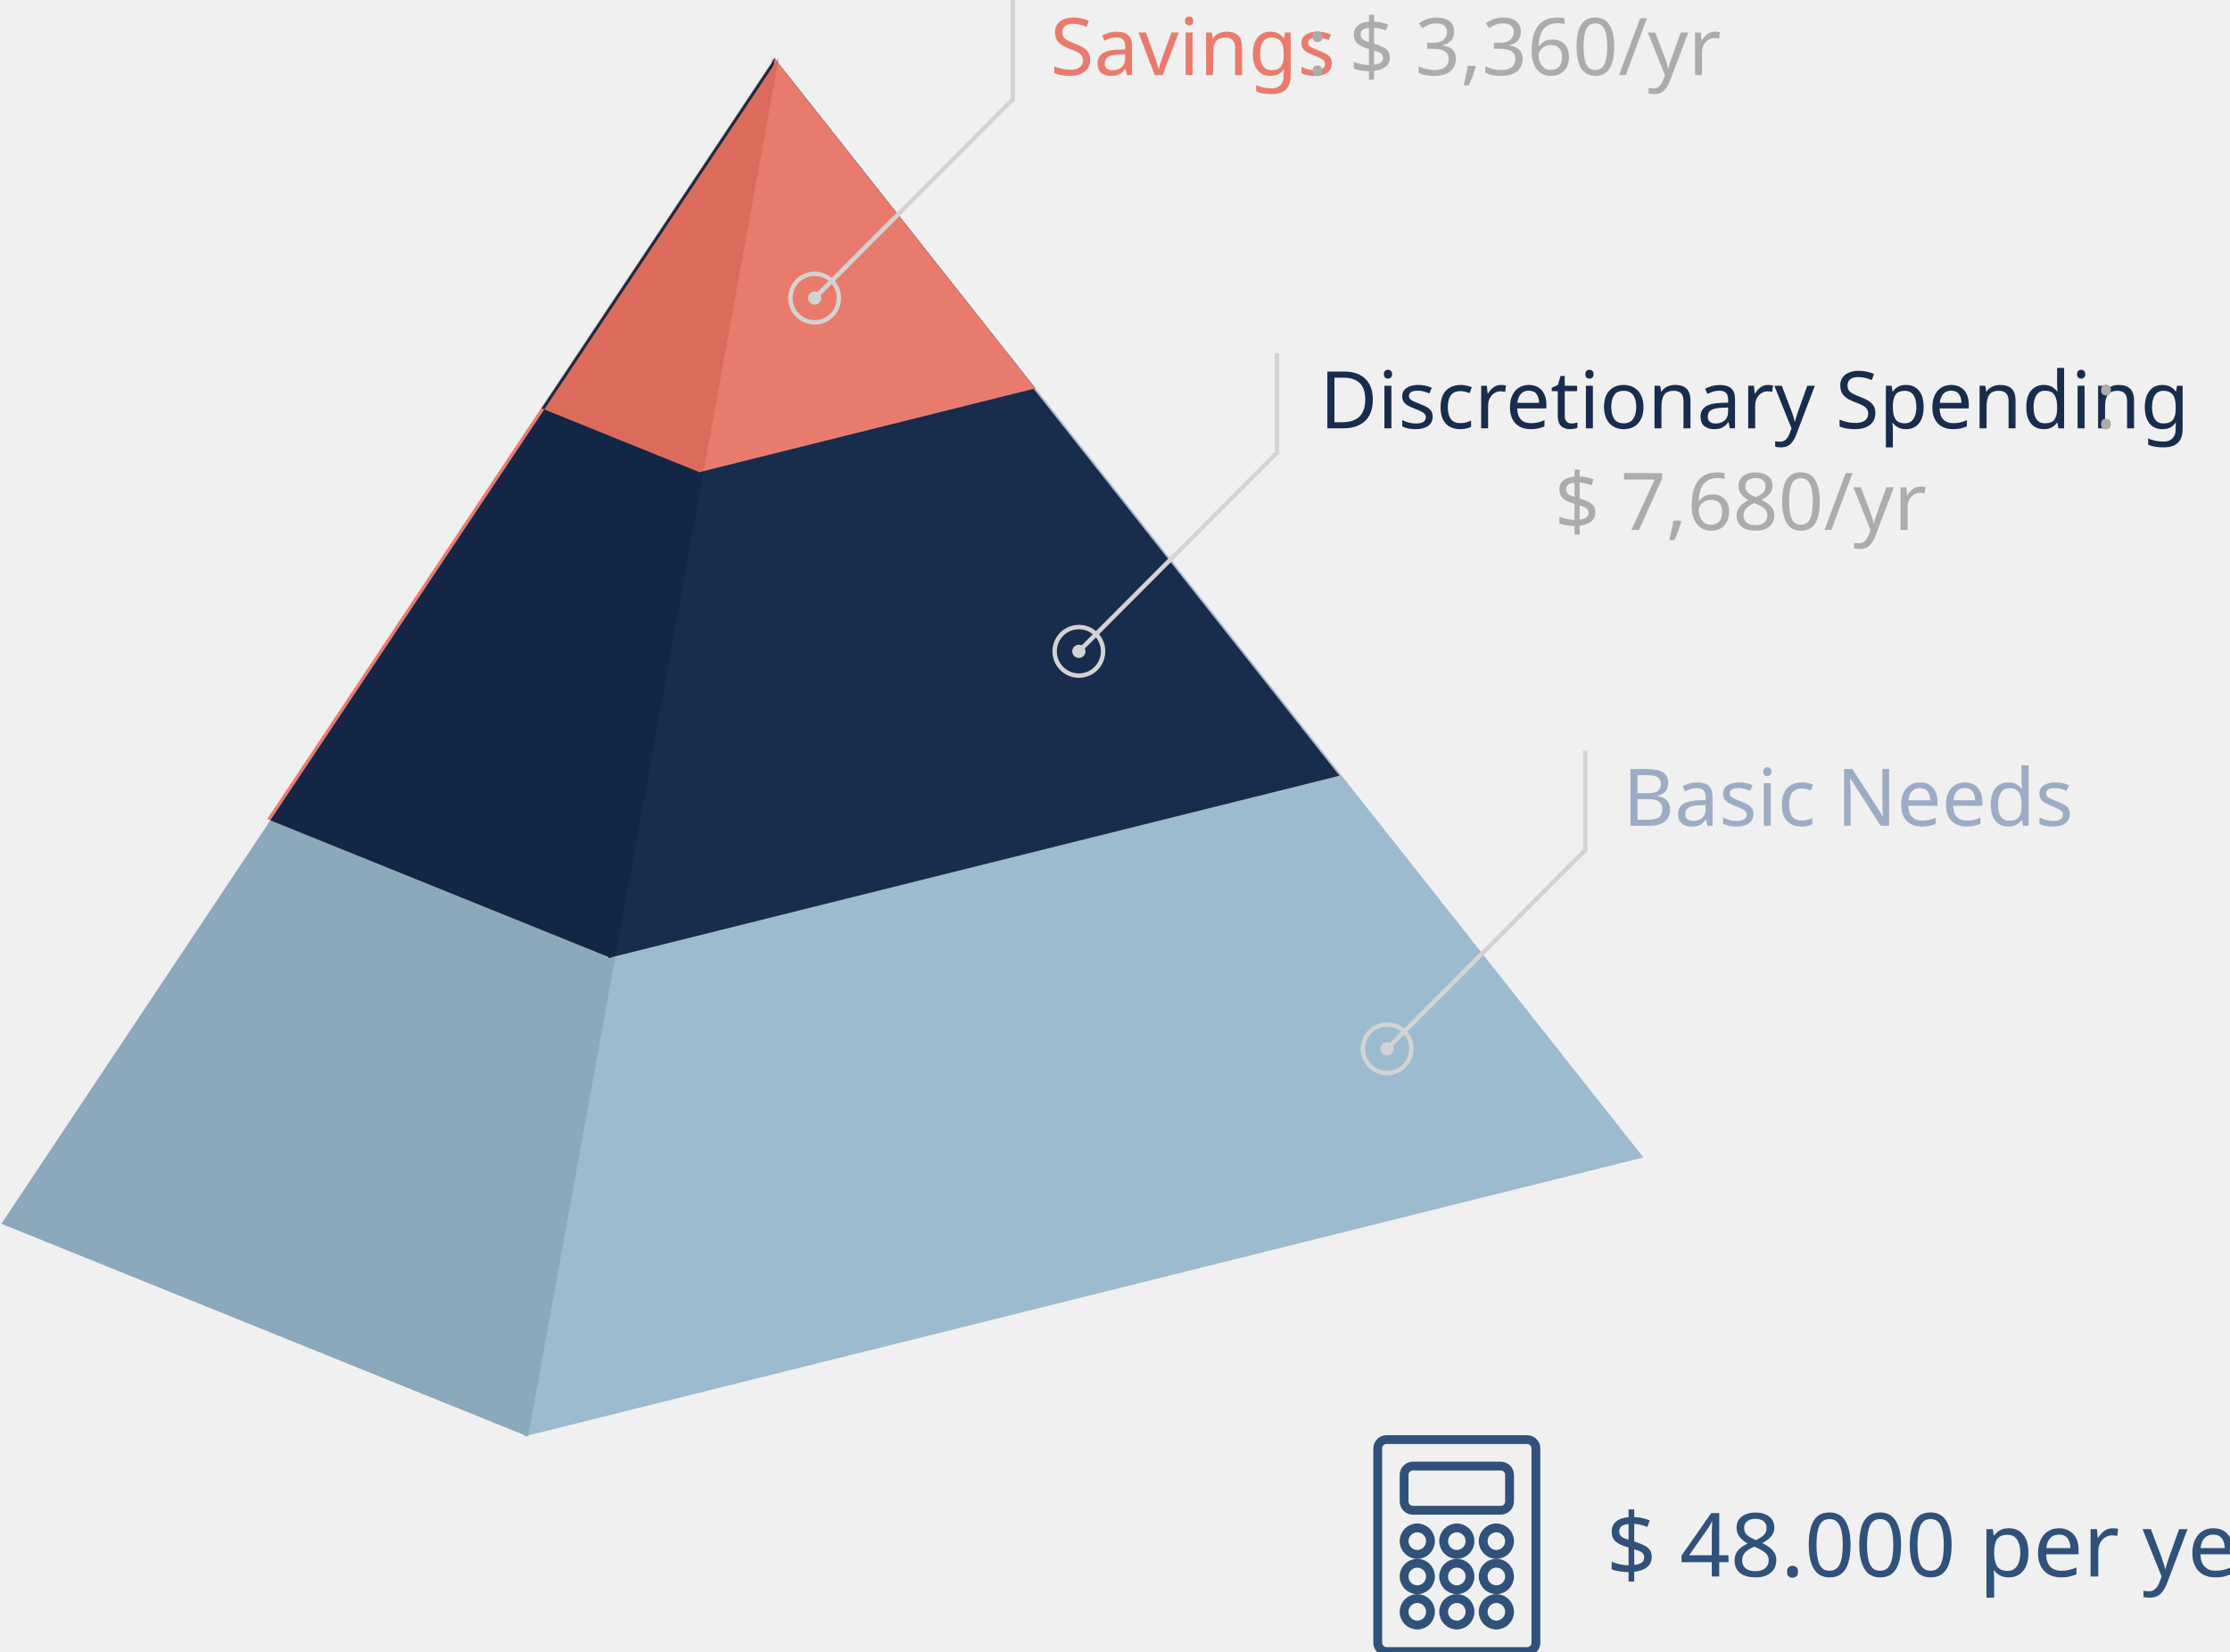
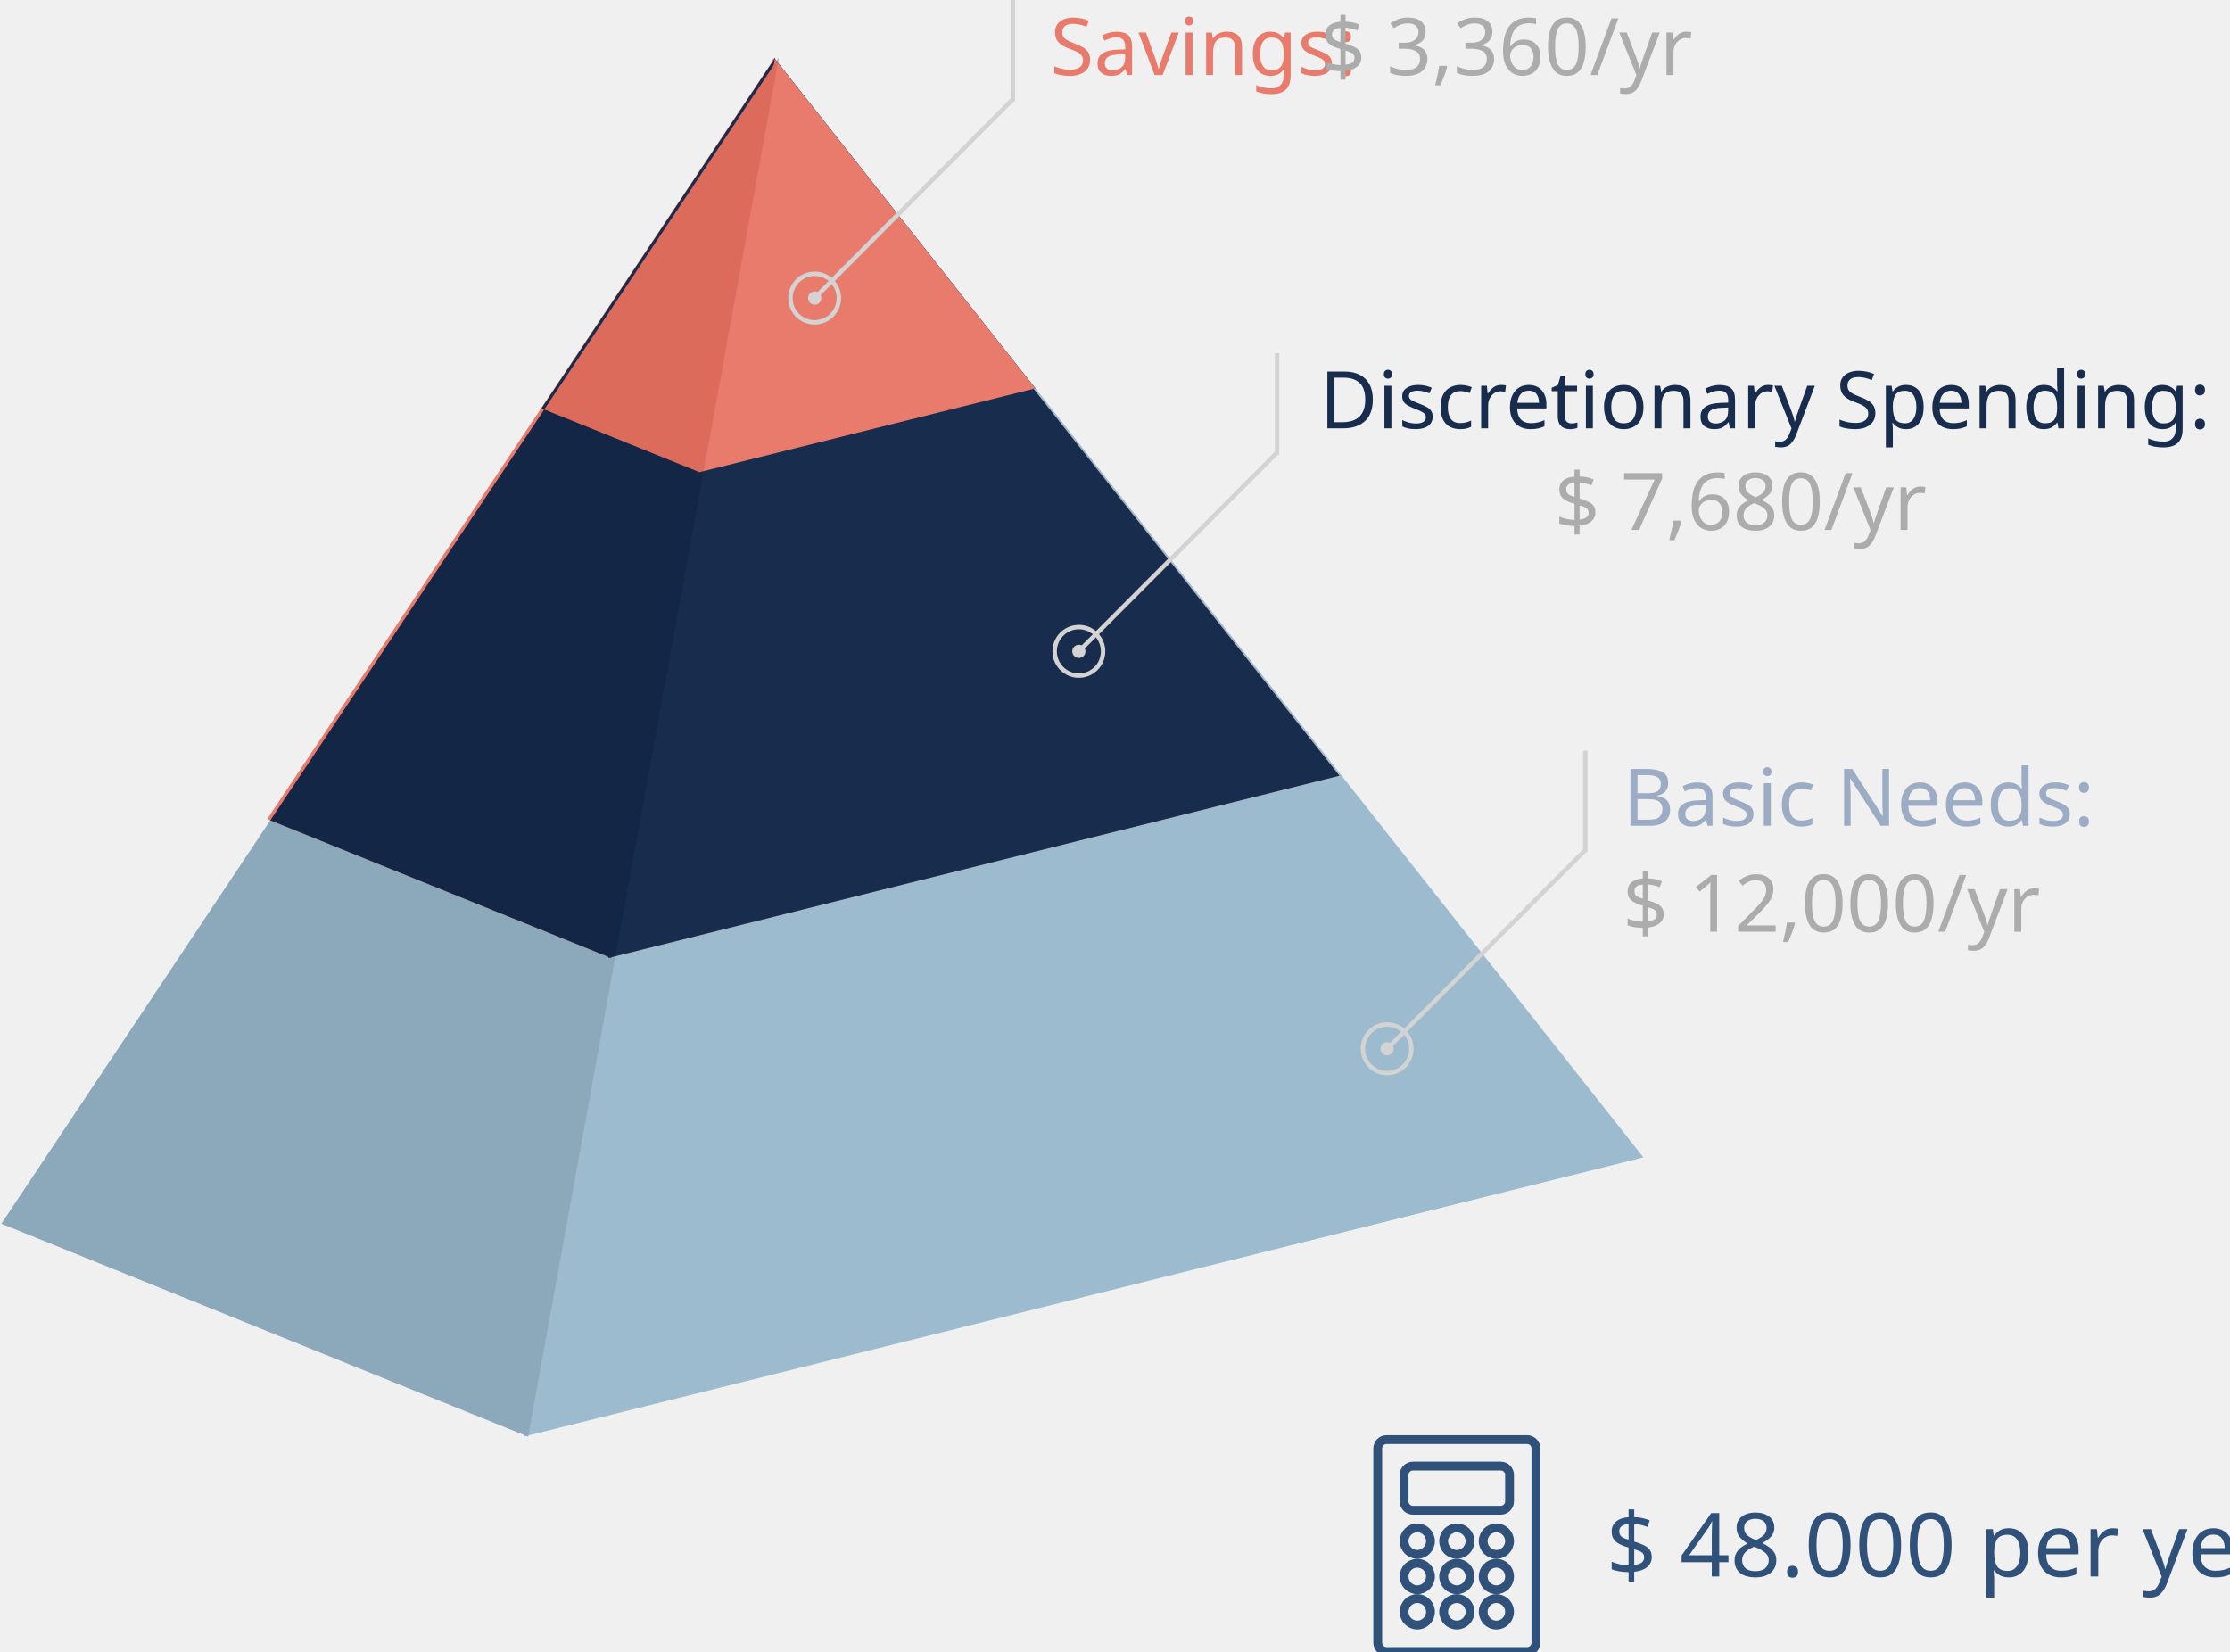
<svg xmlns="http://www.w3.org/2000/svg" xmlns:xlink="http://www.w3.org/1999/xlink" width="505" height="374" viewBox="0 0 505 374">
  <defs>
    <path d="M175.148 32.536l-.26-.33-.182.994-114.2 171.28 77.3 31.23-.042.235.384-.096.248.1.03-.17 164.888-41.112-127.97-161.886.133-.738-.33.492z" id="a" />
    <path d="M175.43 32.27l-.12-.152-.083.458-52.603 78.895 35.606 14.386-.02.108.177-.044.115.046.014-.078 75.95-18.937-58.946-74.566.062-.34-.15.227z" id="c" />
  </defs>
  <g fill="none" fill-rule="evenodd">
    <g transform="translate(0 -19)">
      <path fill="#9CBBCF" d="M175.478 32.292l196.684 248.81-253.537 63.213" />
      <path fill="#8CA9BC" d="M176.38 32.044l-56.788 312.278L.305 296.127" />
      <mask id="b" fill="#fff">
        <use xlink:href="#a" />
      </mask>
      <use fill="#E97B6C" xlink:href="#a" />
      <g mask="url(#b)">
        <path fill="#182C4D" d="M175.478 32.292l196.684 248.81-253.537 63.213" />
        <path fill="#132645" d="M176.38 32.044l-56.788 312.278L.305 296.127" />
      </g>
      <mask id="d" fill="#fff">
        <use xlink:href="#c" />
      </mask>
      <use fill="#182C4D" xlink:href="#c" />
      <g mask="url(#d)">
        <path fill="#E97B6C" d="M175.478 32.292l196.684 248.81-253.537 63.213" />
        <path fill="#DD6B5B" d="M176.38 32.044l-56.788 312.278L.305 296.127" />
      </g>
    </g>
    <g transform="translate(179 -1)">
      <ellipse stroke="#D3D3D3" cx="5.485" cy="68.5" rx="5.485" ry="5.5" />
      <path d="M6.482 67.5l43.724-43.846M50.36 1.5v22" stroke="#D3D3D3" stroke-linecap="square" />
      <ellipse fill="#D3D3D3" cx="5.485" cy="68.5" rx="1.496" ry="1.5" />
      <text font-family="Source Sans Pro" font-size="18">
-         <tspan x="58.836" y="18" fill="#E97B6C">Savings</tspan>
-         <tspan x="116.958" y="18" fill="#ACACAC">: $ 3,360/yr</tspan>
+         <tspan x="58.836" y="18" fill="#E97B6C">Savings:</tspan>
+         <tspan id="pyramid-savings" x="120" y="18" fill="#ACACAC">$ 3,360/yr</tspan>
      </text>
    </g>
    <g transform="translate(308.638 169)">
      <ellipse stroke="#D3D3D3" cx="5.485" cy="68.5" rx="5.485" ry="5.5" />
      <path d="M6.482 67.5l43.724-43.846M50.36 1.5v22" stroke="#D3D3D3" stroke-linecap="square" />
      <ellipse fill="#D3D3D3" cx="5.485" cy="68.5" rx="1.496" ry="1.5" />
      <text font-family="Source Sans Pro" font-size="18" fill="#9DACC5">
-         <tspan x="58.836" y="18">Basic Needs</tspan>
+         <tspan x="58.836" y="18">Basic Needs:</tspan>
+         <tspan id="pyramid-basic" x="58.836" y="42" fill="#ACACAC">$ 12,000/yr</tspan>
      </text>
    </g>
    <g transform="translate(238.833 79)">
      <ellipse stroke="#D3D3D3" cx="5.485" cy="68.5" rx="5.485" ry="5.5" />
      <path d="M6.482 67.5l43.724-43.846M50.36 1.5v22" stroke="#D3D3D3" stroke-linecap="square" />
      <ellipse fill="#D3D3D3" cx="5.485" cy="68.5" rx="1.496" ry="1.5" />
      <text font-family="Source Sans Pro" font-size="18">
-         <tspan x="60.009" y="18" fill="#182C4D">Discretionary Spending</tspan>
-         <tspan x="235.671" y="18" fill="#ACACAC">: </tspan>
-         <tspan x="113.181" y="41" fill="#ACACAC">$ 7,680/yr</tspan>
+         <tspan x="60.009" y="18" fill="#182C4D">Discretionary Spending: </tspan>
+         <tspan id="pyramid-discretionary" x="113.181" y="41" fill="#ACACAC">$ 7,680/yr</tspan>
      </text>
    </g>
    <g transform="translate(312 326)">
      <text font-family="Source Sans Pro" font-size="20" fill="#30517A">
-         <tspan x="51.739" y="31">$ 48.000 per year</tspan>
+         <tspan id="pyramid-income" x="51.739" y="31">$ 48.000 per year</tspan>
      </text>
      <rect stroke="#30517A" stroke-width="2" width="35.819" height="48" rx="2" />
      <rect stroke="#30517A" stroke-width="2" x="5.97" y="6" width="23.879" height="10" rx="2" />
      <ellipse stroke="#30517A" stroke-width="2" cx="8.955" cy="23" rx="2.985" ry="3" />
      <ellipse stroke="#30517A" stroke-width="2" cx="26.864" cy="23" rx="2.985" ry="3" />
      <ellipse stroke="#30517A" stroke-width="2" cx="17.91" cy="23" rx="2.985" ry="3" />
      <ellipse stroke="#30517A" stroke-width="2" cx="8.955" cy="31" rx="2.985" ry="3" />
      <ellipse stroke="#30517A" stroke-width="2" cx="26.864" cy="31" rx="2.985" ry="3" />
      <ellipse stroke="#30517A" stroke-width="2" cx="17.91" cy="31" rx="2.985" ry="3" />
      <ellipse stroke="#30517A" stroke-width="2" cx="8.955" cy="39" rx="2.985" ry="3" />
      <ellipse stroke="#30517A" stroke-width="2" cx="26.864" cy="39" rx="2.985" ry="3" />
      <ellipse stroke="#30517A" stroke-width="2" cx="17.91" cy="39" rx="2.985" ry="3" />
    </g>
  </g>
</svg>
